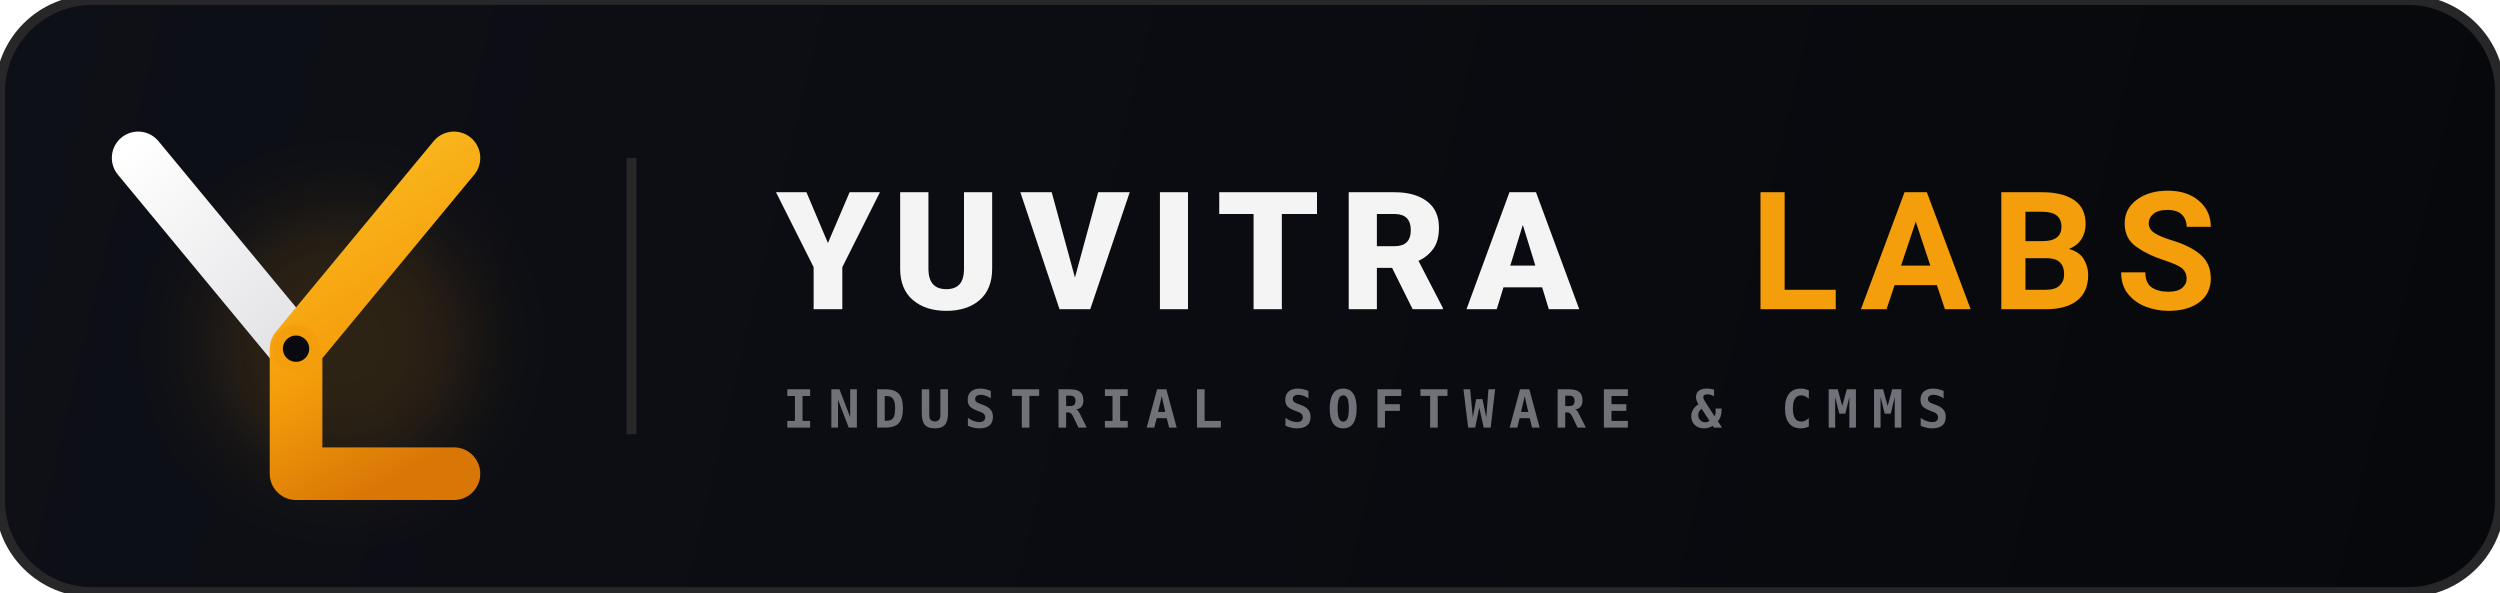
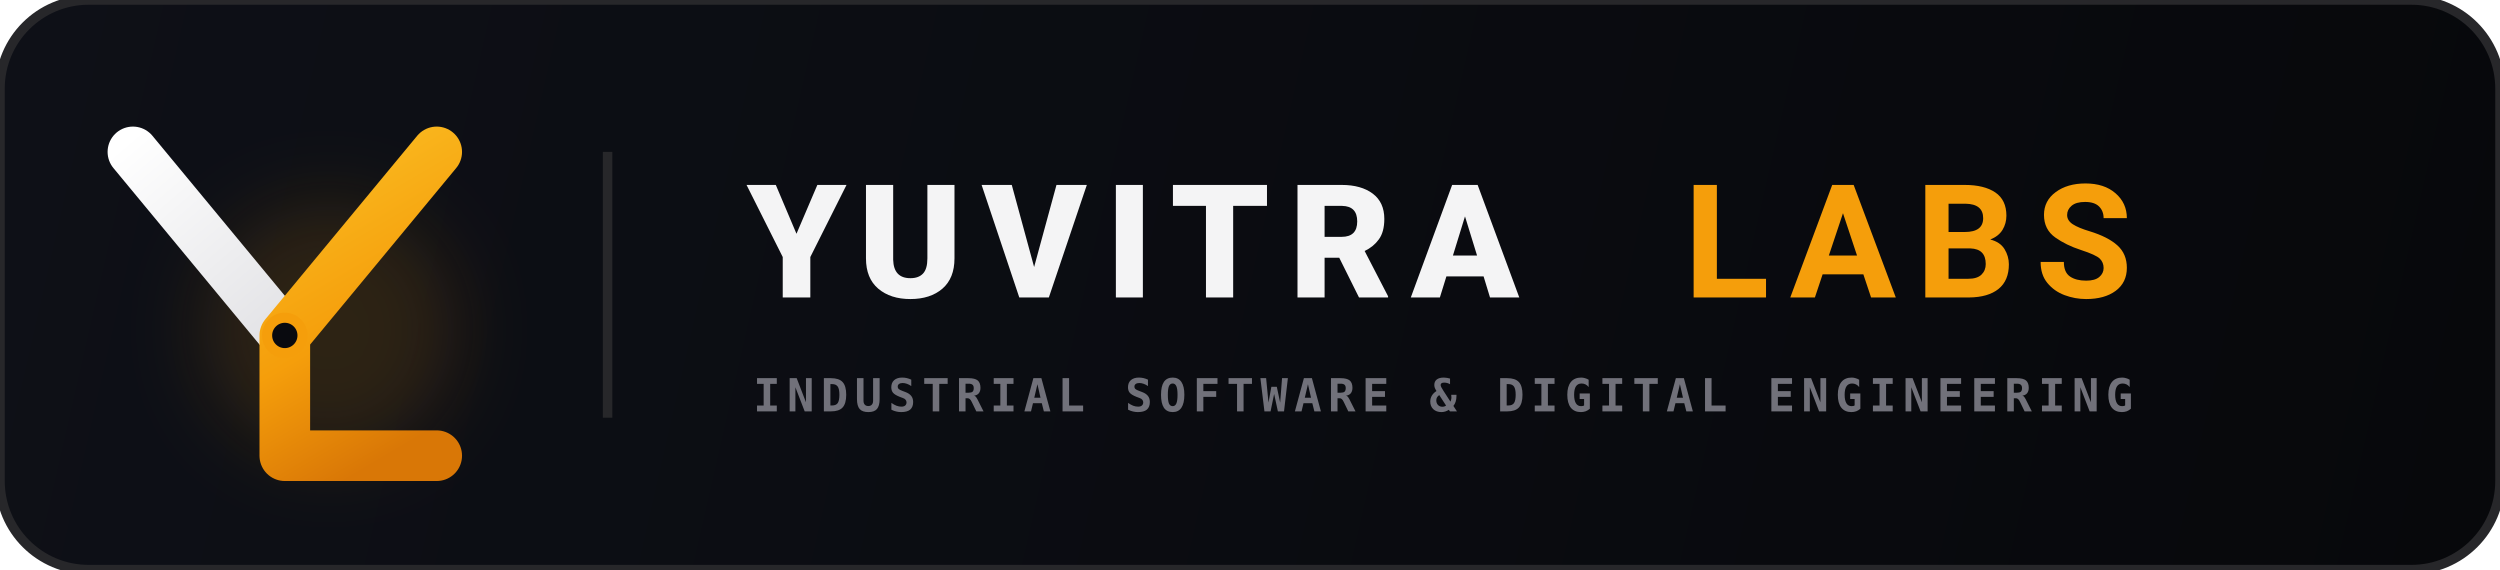
- <svg xmlns="http://www.w3.org/2000/svg" viewBox="0 0 380 90" width="380" height="90" fill="none">
+ <svg xmlns="http://www.w3.org/2000/svg" viewBox="0 0 395 90" width="395" height="90" fill="none">
  <defs>
-     <linearGradient id="darkBgGrad" x1="0" y1="0" x2="380" y2="90" gradientUnits="userSpaceOnUse">
+     <linearGradient id="darkBgGrad" x1="0" y1="0" x2="395" y2="90" gradientUnits="userSpaceOnUse">
      <stop offset="0%" stop-color="#0E1017" />
      <stop offset="100%" stop-color="#07080B" />
    </linearGradient>
    <linearGradient id="darkAmber" x1="42" y1="24" x2="68" y2="68" gradientUnits="userSpaceOnUse">
      <stop offset="0%" stop-color="#FBBF24" />
      <stop offset="60%" stop-color="#F59E0B" />
      <stop offset="100%" stop-color="#D97706" />
    </linearGradient>
    <linearGradient id="darkPlatinum" x1="18" y1="24" x2="42" y2="52" gradientUnits="userSpaceOnUse">
      <stop offset="0%" stop-color="#FFFFFF" />
      <stop offset="100%" stop-color="#E4E4E7" />
    </linearGradient>
    <filter id="darkGlow" x="0" y="0" width="90" height="90" filterUnits="userSpaceOnUse">
      <feGaussianBlur stdDeviation="6" result="blur" />
    </filter>
  </defs>
-   <rect width="380" height="90" rx="14" fill="url(#darkBgGrad)" stroke="#27272A" stroke-width="1.5" />
+   <rect width="395" height="90" rx="14" fill="url(#darkBgGrad)" stroke="#27272A" stroke-width="1.5" />
  <circle cx="52" cy="52" r="20" fill="#F59E0B" opacity="0.14" filter="url(#darkGlow)" />
  <path d="M 21 24 L 45 53" stroke="url(#darkPlatinum)" stroke-width="8" stroke-linecap="round" />
  <path d="M 69 24 L 45 53 V 72 H 69" stroke="url(#darkAmber)" stroke-width="8" stroke-linecap="round" stroke-linejoin="round" />
  <circle cx="45" cy="53" r="2.8" fill="#090A0F" stroke="#F59E0B" stroke-width="1.6" />
  <line x1="96" y1="24" x2="96" y2="66" stroke="#27272A" stroke-width="1.5" />
  <g transform="translate(118, 0)">
    <text x="0" y="47" font-family="system-ui, -apple-system, 'Segoe UI', Roboto, sans-serif" font-size="25" font-weight="800" letter-spacing="0.12em" fill="#F4F4F5">YUVITRA</text>
    <text x="148" y="47" font-family="system-ui, -apple-system, 'Segoe UI', Roboto, sans-serif" font-size="25" font-weight="700" letter-spacing="0.12em" fill="#F59E0B">LABS</text>
-     <text x="1" y="65" font-family="ui-monospace, SFMono-Regular, Menlo, Monaco, Consolas, monospace" font-size="8" font-weight="600" letter-spacing="0.26em" fill="#71717A">INDUSTRIAL SOFTWARE &amp; CMMS</text>
+     <text x="1" y="65" font-family="ui-monospace, SFMono-Regular, Menlo, Monaco, Consolas, monospace" font-size="7.2" font-weight="600" letter-spacing="0.14em" fill="#71717A">INDUSTRIAL SOFTWARE &amp; DIGITAL ENGINEERING</text>
  </g>
</svg>
